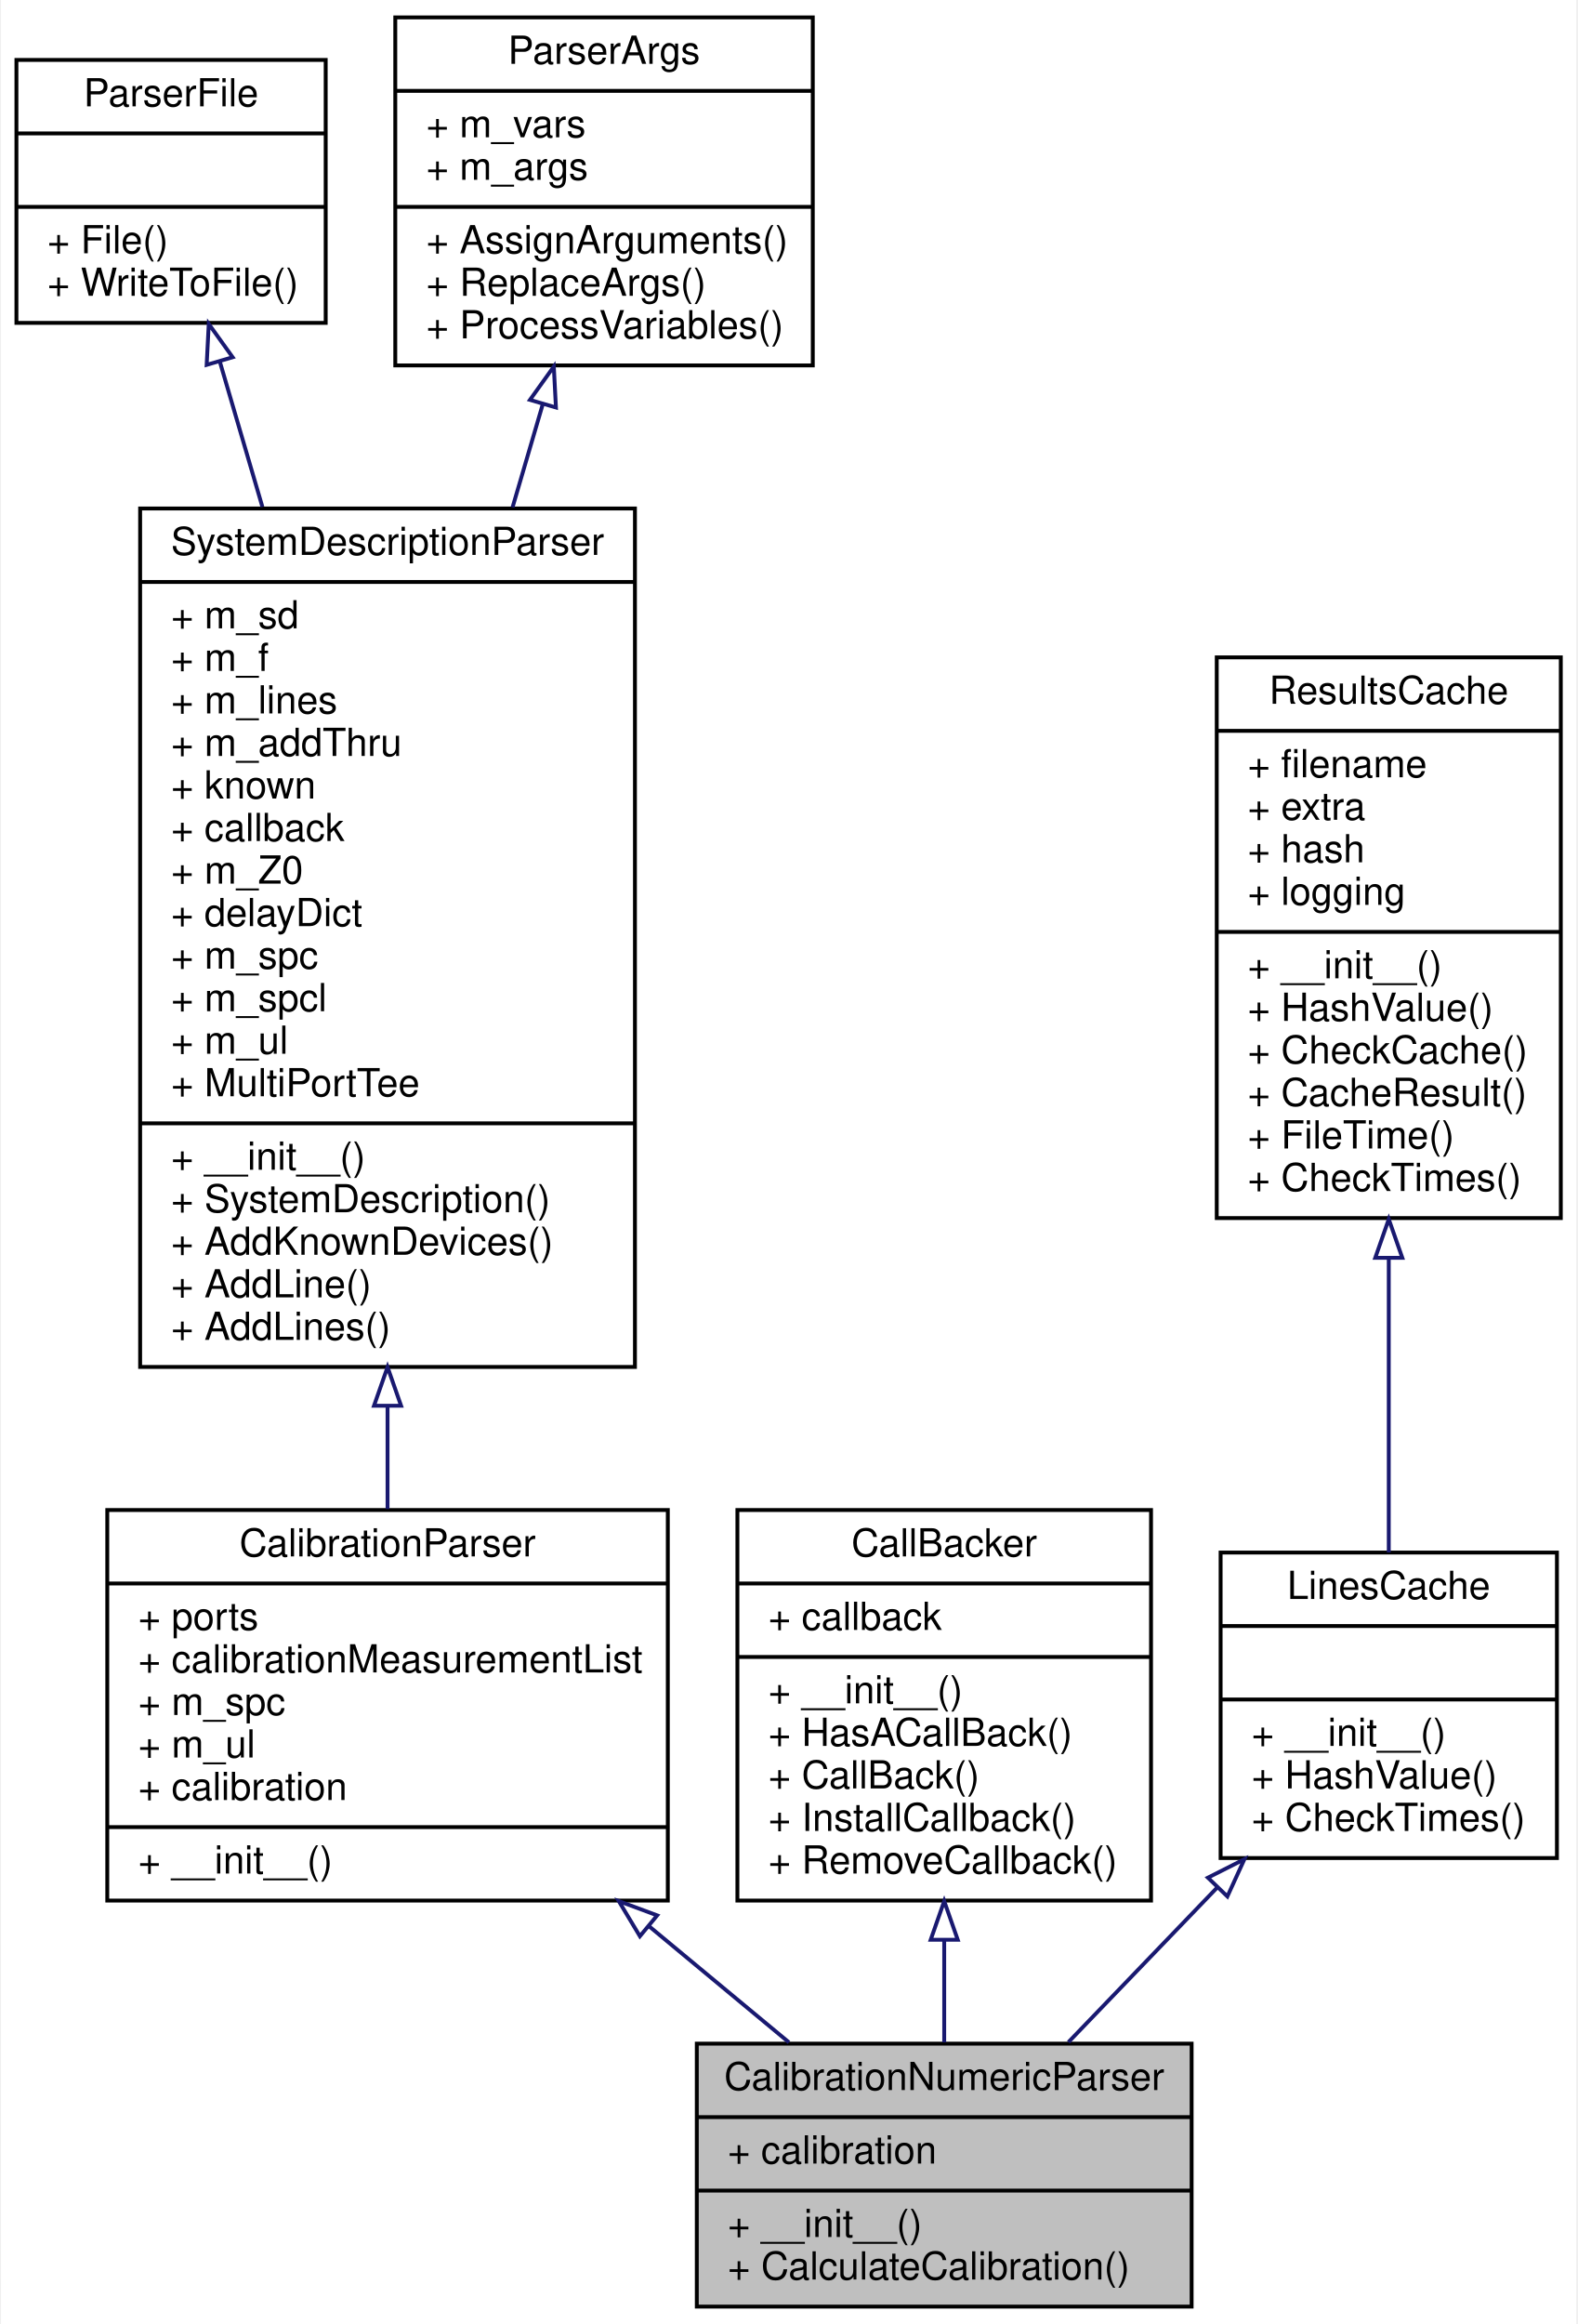
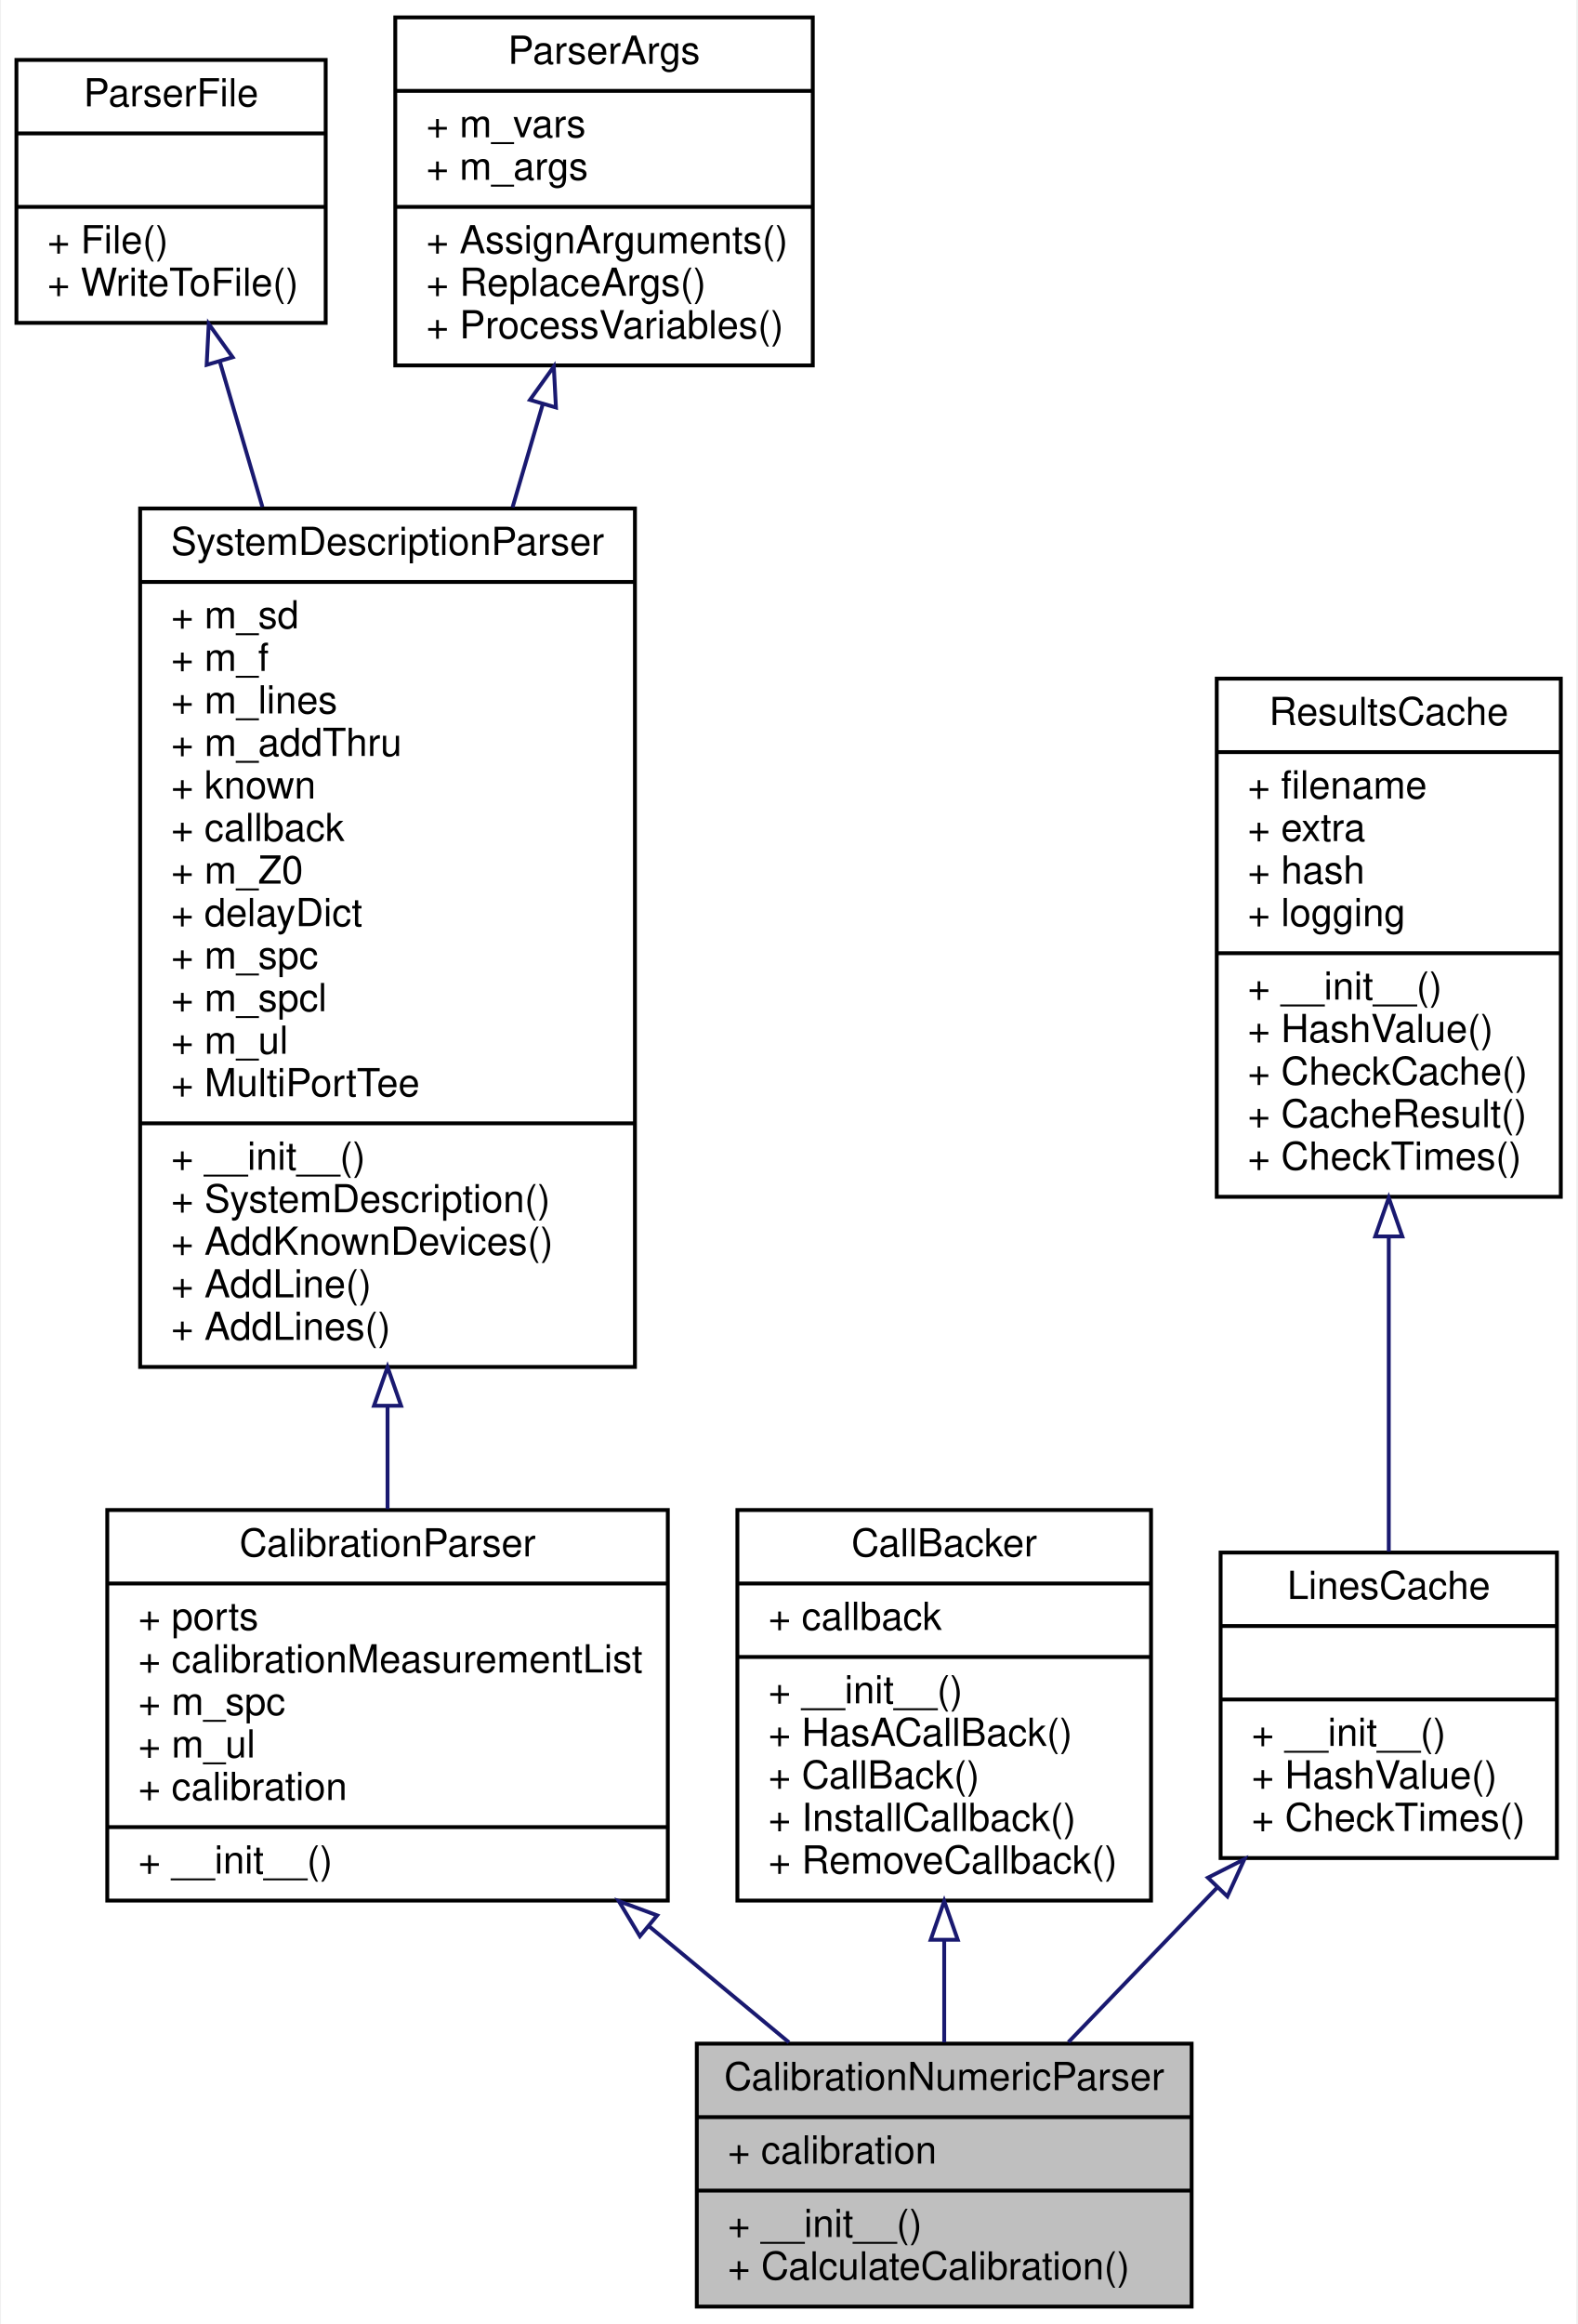
<svg xmlns="http://www.w3.org/2000/svg" xmlns:xlink="http://www.w3.org/1999/xlink" width="408pt" height="601pt" viewBox="0.00 0.00 407.50 601.00">
  <g id="graph0" class="graph" transform="scale(1 1) rotate(0) translate(4 597)">
    <polygon fill="white" stroke="transparent" points="-4,4 -4,-597 403.5,-597 403.5,4 -4,4" />
    <g id="node1" class="node">
      <g id="a_node1">
        <a xlink:title="generates a calibration from a netlist">
          <polygon fill="#bfbfbf" stroke="black" points="176,-0.5 176,-68.5 304,-68.5 304,-0.5 176,-0.5" />
          <text text-anchor="middle" x="240" y="-56.5" font-family="Helvetica,sans-Serif" font-size="10.00">CalibrationNumericParser</text>
          <polyline fill="none" stroke="black" points="176,-49.5 304,-49.5 " />
          <text text-anchor="start" x="184" y="-37.5" font-family="Helvetica,sans-Serif" font-size="10.00">+ calibration</text>
          <polyline fill="none" stroke="black" points="176,-30.5 304,-30.5 " />
          <text text-anchor="start" x="184" y="-18.5" font-family="Helvetica,sans-Serif" font-size="10.00">+ __init__()</text>
          <text text-anchor="start" x="184" y="-7.5" font-family="Helvetica,sans-Serif" font-size="10.00">+ CalculateCalibration()</text>
        </a>
      </g>
    </g>
    <g id="node2" class="node">
      <g id="a_node2">
        <a xlink:href="classSignalIntegrity_1_1Lib_1_1Parsers_1_1CalibrationParser_1_1CalibrationParser.xhtml" target="_top" xlink:title="base class for netlist based error terms solutions">
          <polygon fill="white" stroke="black" points="23.5,-105.5 23.5,-206.5 168.5,-206.5 168.5,-105.5 23.5,-105.5" />
          <text text-anchor="middle" x="96" y="-194.5" font-family="Helvetica,sans-Serif" font-size="10.00">CalibrationParser</text>
          <polyline fill="none" stroke="black" points="23.5,-187.5 168.5,-187.5 " />
          <text text-anchor="start" x="31.5" y="-175.5" font-family="Helvetica,sans-Serif" font-size="10.00">+ ports</text>
          <text text-anchor="start" x="31.5" y="-164.5" font-family="Helvetica,sans-Serif" font-size="10.00">+ calibrationMeasurementList</text>
          <text text-anchor="start" x="31.5" y="-153.5" font-family="Helvetica,sans-Serif" font-size="10.00">+ m_spc</text>
          <text text-anchor="start" x="31.5" y="-142.5" font-family="Helvetica,sans-Serif" font-size="10.00">+ m_ul</text>
          <text text-anchor="start" x="31.5" y="-131.5" font-family="Helvetica,sans-Serif" font-size="10.00">+ calibration</text>
          <polyline fill="none" stroke="black" points="23.5,-124.5 168.5,-124.5 " />
          <text text-anchor="start" x="31.5" y="-112.5" font-family="Helvetica,sans-Serif" font-size="10.00">+ __init__()</text>
        </a>
      </g>
    </g>
    <g id="edge1" class="edge">
      <path fill="none" stroke="midnightblue" d="M163.52,-98.97C175.94,-88.66 188.55,-78.2 199.84,-68.83" />
      <polygon fill="none" stroke="midnightblue" points="161.28,-96.28 155.82,-105.36 165.75,-101.67 161.28,-96.28" />
    </g>
    <g id="node3" class="node">
      <g id="a_node3">
        <a xlink:href="classSignalIntegrity_1_1Lib_1_1Parsers_1_1SystemDescriptionParser_1_1SystemDescriptionParser.xhtml" target="_top" xlink:title="Parses netlists and produces system descriptions.">
          <polygon fill="white" stroke="black" points="32,-243.5 32,-465.5 160,-465.5 160,-243.5 32,-243.5" />
          <text text-anchor="middle" x="96" y="-453.5" font-family="Helvetica,sans-Serif" font-size="10.00">SystemDescriptionParser</text>
          <polyline fill="none" stroke="black" points="32,-446.5 160,-446.5 " />
          <text text-anchor="start" x="40" y="-434.5" font-family="Helvetica,sans-Serif" font-size="10.00">+ m_sd</text>
          <text text-anchor="start" x="40" y="-423.5" font-family="Helvetica,sans-Serif" font-size="10.00">+ m_f</text>
          <text text-anchor="start" x="40" y="-412.5" font-family="Helvetica,sans-Serif" font-size="10.00">+ m_lines</text>
          <text text-anchor="start" x="40" y="-401.5" font-family="Helvetica,sans-Serif" font-size="10.00">+ m_addThru</text>
          <text text-anchor="start" x="40" y="-390.5" font-family="Helvetica,sans-Serif" font-size="10.00">+ known</text>
          <text text-anchor="start" x="40" y="-379.5" font-family="Helvetica,sans-Serif" font-size="10.00">+ callback</text>
          <text text-anchor="start" x="40" y="-368.5" font-family="Helvetica,sans-Serif" font-size="10.00">+ m_Z0</text>
          <text text-anchor="start" x="40" y="-357.5" font-family="Helvetica,sans-Serif" font-size="10.00">+ delayDict</text>
          <text text-anchor="start" x="40" y="-346.5" font-family="Helvetica,sans-Serif" font-size="10.00">+ m_spc</text>
          <text text-anchor="start" x="40" y="-335.5" font-family="Helvetica,sans-Serif" font-size="10.00">+ m_spcl</text>
          <text text-anchor="start" x="40" y="-324.5" font-family="Helvetica,sans-Serif" font-size="10.00">+ m_ul</text>
          <text text-anchor="start" x="40" y="-313.5" font-family="Helvetica,sans-Serif" font-size="10.00">+ MultiPortTee</text>
          <polyline fill="none" stroke="black" points="32,-306.5 160,-306.5 " />
          <text text-anchor="start" x="40" y="-294.5" font-family="Helvetica,sans-Serif" font-size="10.00">+ __init__()</text>
          <text text-anchor="start" x="40" y="-283.5" font-family="Helvetica,sans-Serif" font-size="10.00">+ SystemDescription()</text>
          <text text-anchor="start" x="40" y="-272.5" font-family="Helvetica,sans-Serif" font-size="10.00">+ AddKnownDevices()</text>
          <text text-anchor="start" x="40" y="-261.5" font-family="Helvetica,sans-Serif" font-size="10.00">+ AddLine()</text>
          <text text-anchor="start" x="40" y="-250.5" font-family="Helvetica,sans-Serif" font-size="10.00">+ AddLines()</text>
        </a>
      </g>
    </g>
    <g id="edge2" class="edge">
      <path fill="none" stroke="midnightblue" d="M96,-233.34C96,-224.09 96,-215.11 96,-206.76" />
      <polygon fill="none" stroke="midnightblue" points="92.5,-233.47 96,-243.47 99.5,-233.47 92.5,-233.47" />
    </g>
    <g id="node4" class="node">
      <g id="a_node4">
        <a xlink:href="classSignalIntegrity_1_1Lib_1_1Parsers_1_1ParserFile_1_1ParserFile.xhtml" target="_top" xlink:title="file handling base class for parsers">
          <polygon fill="white" stroke="black" points="0,-513.5 0,-581.5 80,-581.5 80,-513.5 0,-513.5" />
          <text text-anchor="middle" x="40" y="-569.5" font-family="Helvetica,sans-Serif" font-size="10.00">ParserFile</text>
          <polyline fill="none" stroke="black" points="0,-562.5 80,-562.5 " />
          <text text-anchor="middle" x="40" y="-550.5" font-family="Helvetica,sans-Serif" font-size="10.00"> </text>
          <polyline fill="none" stroke="black" points="0,-543.5 80,-543.5 " />
          <text text-anchor="start" x="8" y="-531.5" font-family="Helvetica,sans-Serif" font-size="10.00">+ File()</text>
          <text text-anchor="start" x="8" y="-520.5" font-family="Helvetica,sans-Serif" font-size="10.00">+ WriteToFile()</text>
        </a>
      </g>
    </g>
    <g id="edge3" class="edge">
      <path fill="none" stroke="midnightblue" d="M52.59,-503.57C55.94,-492.13 59.73,-479.21 63.63,-465.91" />
      <polygon fill="none" stroke="midnightblue" points="49.21,-502.65 49.75,-513.23 55.93,-504.62 49.21,-502.65" />
    </g>
    <g id="node5" class="node">
      <g id="a_node5">
        <a xlink:href="classSignalIntegrity_1_1Lib_1_1Parsers_1_1ParserArgs_1_1ParserArgs.xhtml" target="_top" xlink:title="argument handling base class for parsers">
          <polygon fill="white" stroke="black" points="98,-502.5 98,-592.5 206,-592.5 206,-502.5 98,-502.5" />
          <text text-anchor="middle" x="152" y="-580.5" font-family="Helvetica,sans-Serif" font-size="10.00">ParserArgs</text>
          <polyline fill="none" stroke="black" points="98,-573.5 206,-573.5 " />
          <text text-anchor="start" x="106" y="-561.5" font-family="Helvetica,sans-Serif" font-size="10.00">+ m_vars</text>
          <text text-anchor="start" x="106" y="-550.5" font-family="Helvetica,sans-Serif" font-size="10.00">+ m_args</text>
          <polyline fill="none" stroke="black" points="98,-543.5 206,-543.5 " />
          <text text-anchor="start" x="106" y="-531.5" font-family="Helvetica,sans-Serif" font-size="10.00">+ AssignArguments()</text>
          <text text-anchor="start" x="106" y="-520.5" font-family="Helvetica,sans-Serif" font-size="10.00">+ ReplaceArgs()</text>
          <text text-anchor="start" x="106" y="-509.5" font-family="Helvetica,sans-Serif" font-size="10.00">+ ProcessVariables()</text>
        </a>
      </g>
    </g>
    <g id="edge4" class="edge">
      <path fill="none" stroke="midnightblue" d="M136.17,-492.52C133.69,-484.04 131.04,-475.02 128.34,-465.81" />
      <polygon fill="none" stroke="midnightblue" points="132.84,-493.59 139.01,-502.2 139.56,-491.62 132.84,-493.59" />
    </g>
    <g id="node6" class="node">
      <g id="a_node6">
        <a xlink:href="classSignalIntegrity_1_1Lib_1_1CallBacker_1_1CallBacker.xhtml" target="_top" xlink:title="Handles Callbacks that allow progress reporting during long calculations and capability to abort.">
          <polygon fill="white" stroke="black" points="186.5,-105.5 186.5,-206.5 293.5,-206.5 293.5,-105.5 186.5,-105.5" />
          <text text-anchor="middle" x="240" y="-194.5" font-family="Helvetica,sans-Serif" font-size="10.00">CallBacker</text>
          <polyline fill="none" stroke="black" points="186.5,-187.5 293.5,-187.5 " />
          <text text-anchor="start" x="194.5" y="-175.5" font-family="Helvetica,sans-Serif" font-size="10.00">+ callback</text>
          <polyline fill="none" stroke="black" points="186.5,-168.5 293.5,-168.5 " />
          <text text-anchor="start" x="194.5" y="-156.5" font-family="Helvetica,sans-Serif" font-size="10.00">+ __init__()</text>
          <text text-anchor="start" x="194.5" y="-145.5" font-family="Helvetica,sans-Serif" font-size="10.00">+ HasACallBack()</text>
          <text text-anchor="start" x="194.5" y="-134.5" font-family="Helvetica,sans-Serif" font-size="10.00">+ CallBack()</text>
          <text text-anchor="start" x="194.5" y="-123.5" font-family="Helvetica,sans-Serif" font-size="10.00">+ InstallCallback()</text>
          <text text-anchor="start" x="194.5" y="-112.5" font-family="Helvetica,sans-Serif" font-size="10.00">+ RemoveCallback()</text>
        </a>
      </g>
    </g>
    <g id="edge5" class="edge">
      <path fill="none" stroke="midnightblue" d="M240,-95.17C240,-86.11 240,-77.05 240,-68.83" />
      <polygon fill="none" stroke="midnightblue" points="236.5,-95.36 240,-105.36 243.5,-95.36 236.5,-95.36" />
    </g>
    <g id="node7" class="node">
      <g id="a_node7">
        <a xlink:href="classSignalIntegrity_1_1Lib_1_1ResultsCache_1_1LinesCache.xhtml" target="_top" xlink:title="Caches results calculated based on netlist lines, as used in all of the parser classes.">
          <polygon fill="white" stroke="black" points="311.5,-116.5 311.5,-195.5 398.5,-195.5 398.5,-116.5 311.5,-116.5" />
          <text text-anchor="middle" x="355" y="-183.5" font-family="Helvetica,sans-Serif" font-size="10.00">LinesCache</text>
          <polyline fill="none" stroke="black" points="311.5,-176.5 398.5,-176.5 " />
          <text text-anchor="middle" x="355" y="-164.5" font-family="Helvetica,sans-Serif" font-size="10.00"> </text>
          <polyline fill="none" stroke="black" points="311.5,-157.5 398.5,-157.5 " />
          <text text-anchor="start" x="319.5" y="-145.5" font-family="Helvetica,sans-Serif" font-size="10.00">+ __init__()</text>
          <text text-anchor="start" x="319.5" y="-134.5" font-family="Helvetica,sans-Serif" font-size="10.00">+ HashValue()</text>
          <text text-anchor="start" x="319.5" y="-123.5" font-family="Helvetica,sans-Serif" font-size="10.00">+ CheckTimes()</text>
        </a>
      </g>
    </g>
    <g id="edge6" class="edge">
      <path fill="none" stroke="midnightblue" d="M310.65,-108.91C297.82,-95.58 284.06,-81.28 272.13,-68.89" />
      <polygon fill="none" stroke="midnightblue" points="308.21,-111.42 317.66,-116.2 313.25,-106.57 308.21,-111.42" />
    </g>
    <g id="node8" class="node">
      <g id="a_node8">
        <a xlink:href="classSignalIntegrity_1_1Lib_1_1ResultsCache_1_1ResultsCache.xhtml" target="_top" xlink:title="base class for results caching">
-           <polygon fill="white" stroke="black" points="310.5,-282 310.5,-427 399.5,-427 399.5,-282 310.5,-282" />
-           <text text-anchor="middle" x="355" y="-415" font-family="Helvetica,sans-Serif" font-size="10.00">ResultsCache</text>
-           <polyline fill="none" stroke="black" points="310.5,-408 399.5,-408 " />
-           <text text-anchor="start" x="318.5" y="-396" font-family="Helvetica,sans-Serif" font-size="10.00">+ filename</text>
-           <text text-anchor="start" x="318.5" y="-385" font-family="Helvetica,sans-Serif" font-size="10.00">+ extra</text>
-           <text text-anchor="start" x="318.5" y="-374" font-family="Helvetica,sans-Serif" font-size="10.00">+ hash</text>
-           <text text-anchor="start" x="318.5" y="-363" font-family="Helvetica,sans-Serif" font-size="10.00">+ logging</text>
-           <polyline fill="none" stroke="black" points="310.5,-356 399.5,-356 " />
-           <text text-anchor="start" x="318.5" y="-344" font-family="Helvetica,sans-Serif" font-size="10.00">+ __init__()</text>
-           <text text-anchor="start" x="318.5" y="-333" font-family="Helvetica,sans-Serif" font-size="10.00">+ HashValue()</text>
-           <text text-anchor="start" x="318.5" y="-322" font-family="Helvetica,sans-Serif" font-size="10.00">+ CheckCache()</text>
-           <text text-anchor="start" x="318.5" y="-311" font-family="Helvetica,sans-Serif" font-size="10.00">+ CacheResult()</text>
-           <text text-anchor="start" x="318.5" y="-300" font-family="Helvetica,sans-Serif" font-size="10.00">+ FileTime()</text>
-           <text text-anchor="start" x="318.5" y="-289" font-family="Helvetica,sans-Serif" font-size="10.00">+ CheckTimes()</text>
+           <polygon fill="white" stroke="black" points="310.5,-287.5 310.5,-421.5 399.5,-421.5 399.5,-287.5 310.5,-287.5" />
+           <text text-anchor="middle" x="355" y="-409.5" font-family="Helvetica,sans-Serif" font-size="10.00">ResultsCache</text>
+           <polyline fill="none" stroke="black" points="310.5,-402.5 399.5,-402.5 " />
+           <text text-anchor="start" x="318.5" y="-390.5" font-family="Helvetica,sans-Serif" font-size="10.00">+ filename</text>
+           <text text-anchor="start" x="318.5" y="-379.5" font-family="Helvetica,sans-Serif" font-size="10.00">+ extra</text>
+           <text text-anchor="start" x="318.5" y="-368.5" font-family="Helvetica,sans-Serif" font-size="10.00">+ hash</text>
+           <text text-anchor="start" x="318.5" y="-357.5" font-family="Helvetica,sans-Serif" font-size="10.00">+ logging</text>
+           <polyline fill="none" stroke="black" points="310.5,-350.5 399.5,-350.5 " />
+           <text text-anchor="start" x="318.5" y="-338.5" font-family="Helvetica,sans-Serif" font-size="10.00">+ __init__()</text>
+           <text text-anchor="start" x="318.5" y="-327.5" font-family="Helvetica,sans-Serif" font-size="10.00">+ HashValue()</text>
+           <text text-anchor="start" x="318.5" y="-316.5" font-family="Helvetica,sans-Serif" font-size="10.00">+ CheckCache()</text>
+           <text text-anchor="start" x="318.5" y="-305.5" font-family="Helvetica,sans-Serif" font-size="10.00">+ CacheResult()</text>
+           <text text-anchor="start" x="318.5" y="-294.5" font-family="Helvetica,sans-Serif" font-size="10.00">+ CheckTimes()</text>
        </a>
      </g>
    </g>
    <g id="edge7" class="edge">
-       <path fill="none" stroke="midnightblue" d="M355,-271.7C355,-245.3 355,-217.26 355,-195.51" />
-       <polygon fill="none" stroke="midnightblue" points="351.5,-271.72 355,-281.72 358.5,-271.72 351.5,-271.72" />
+       <path fill="none" stroke="midnightblue" d="M355,-277.12C355,-249.28 355,-218.97 355,-195.76" />
+       <polygon fill="none" stroke="midnightblue" points="351.5,-277.25 355,-287.25 358.5,-277.25 351.5,-277.25" />
    </g>
  </g>
</svg>
